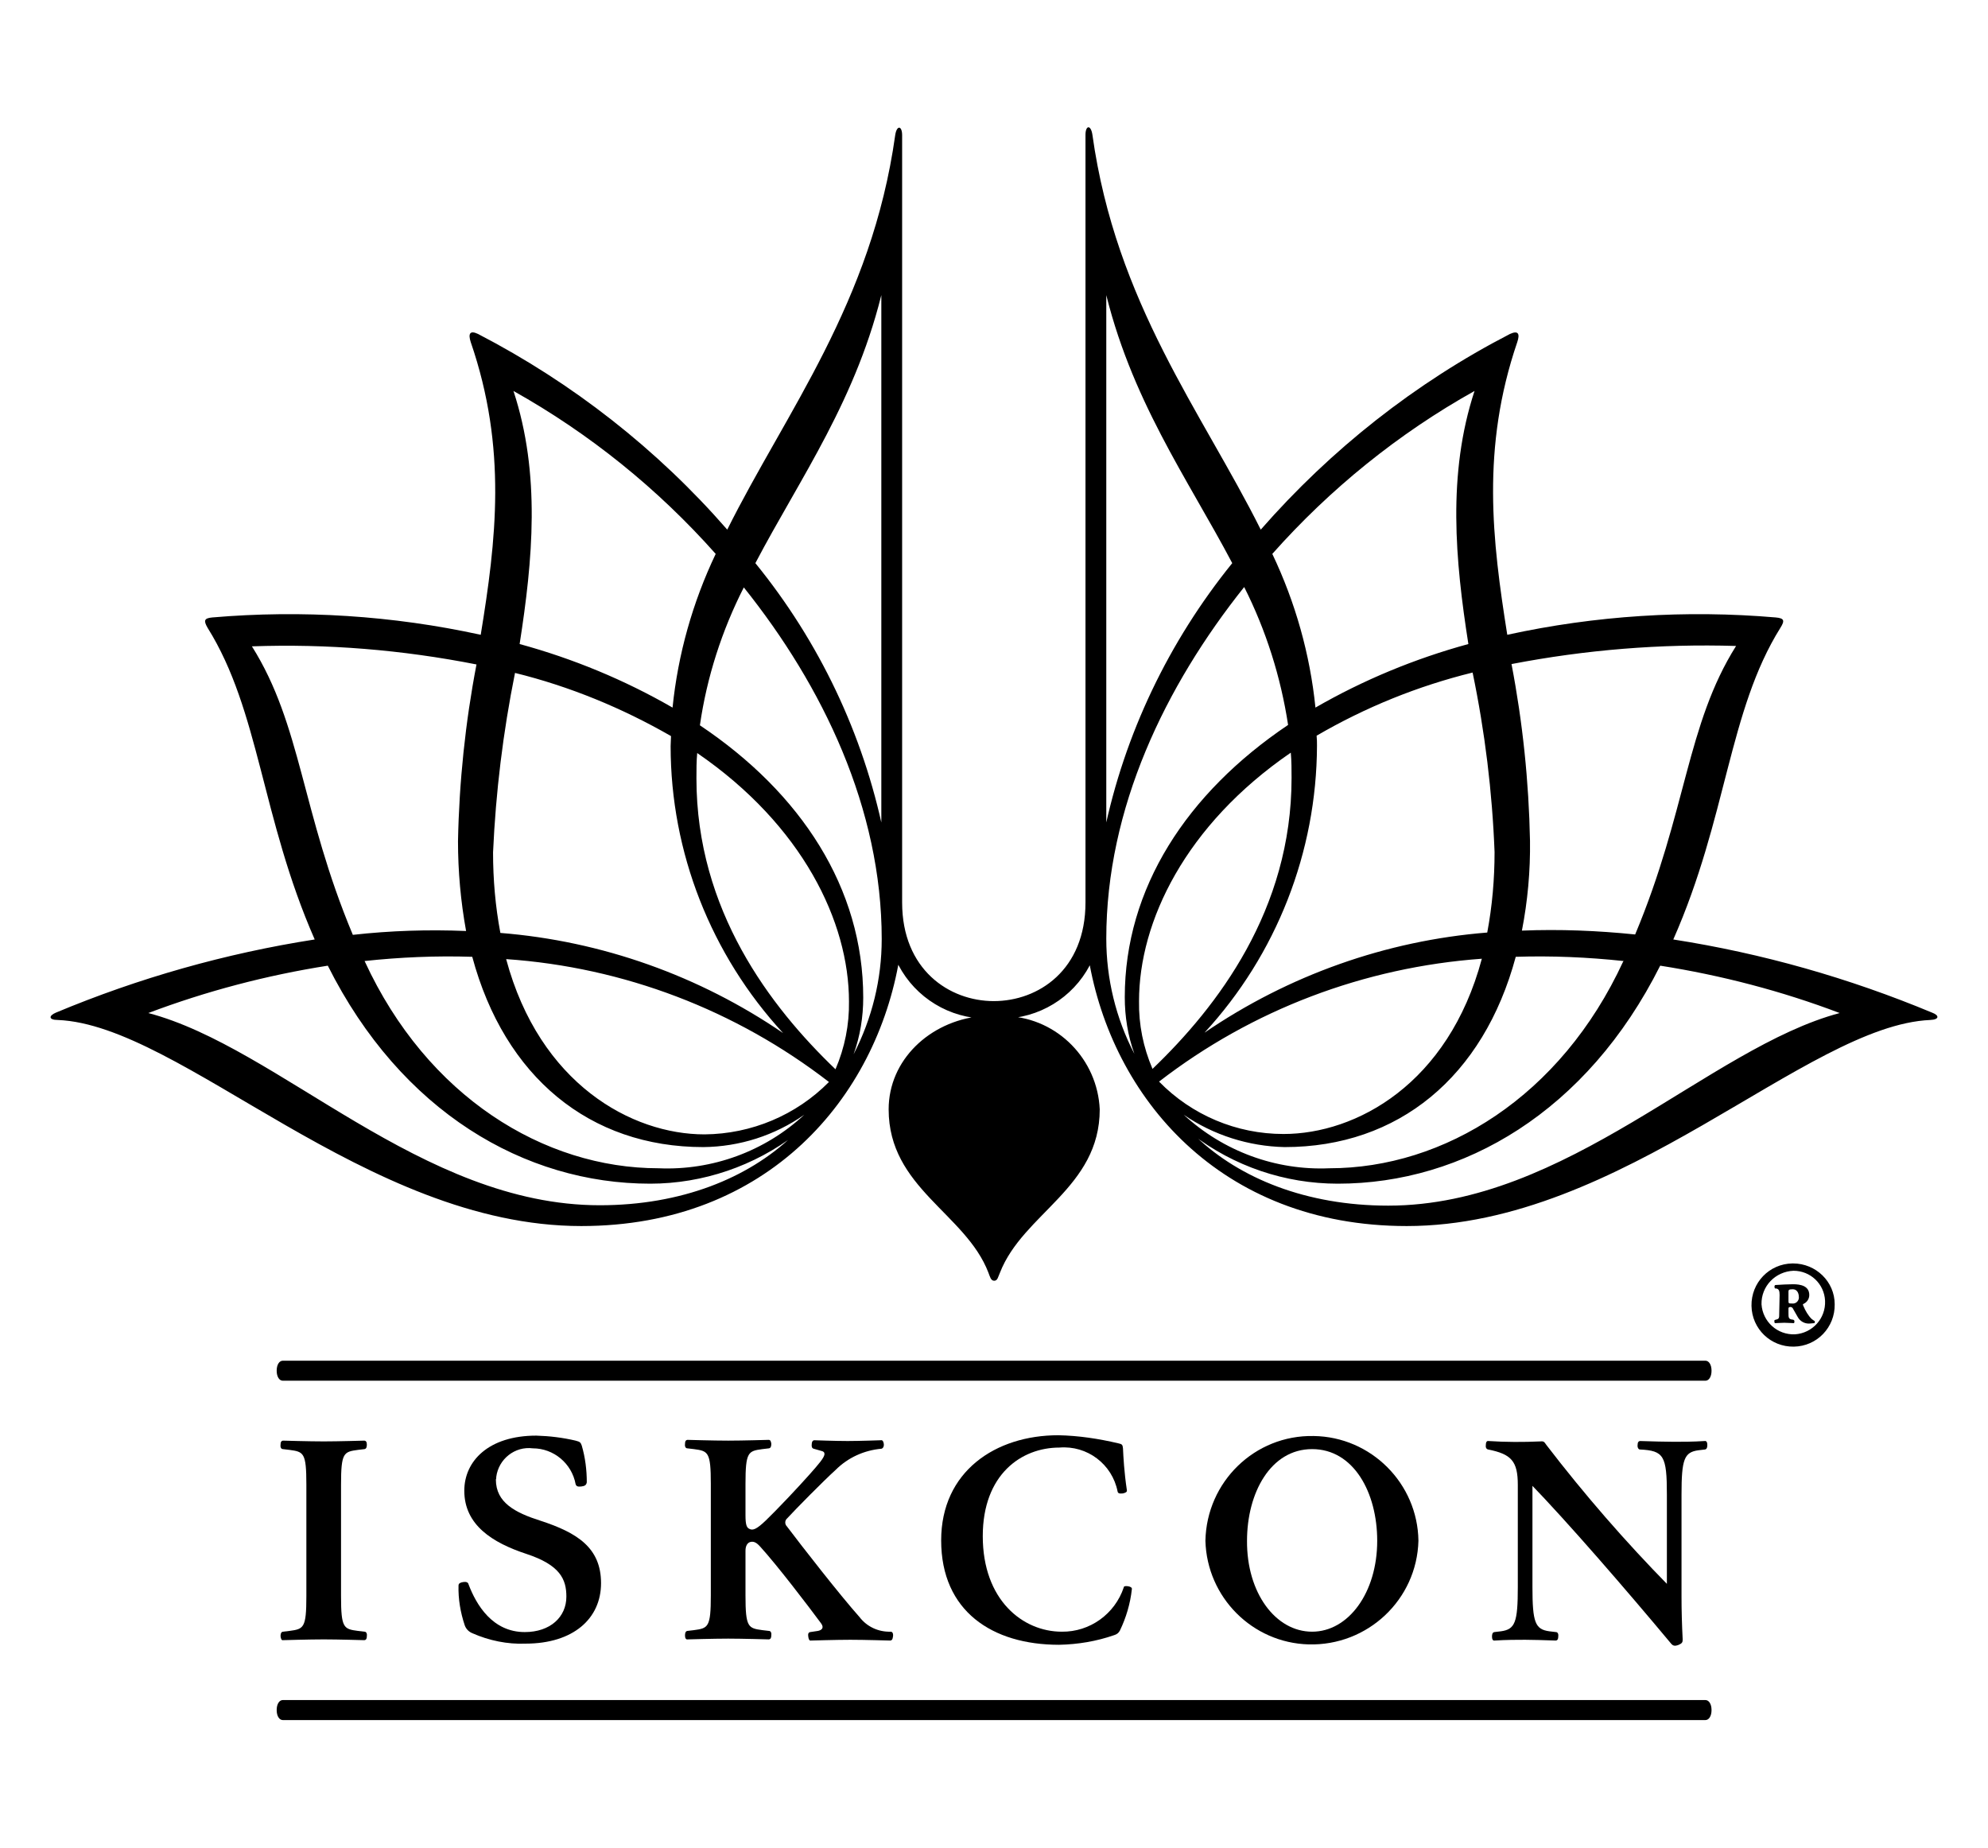
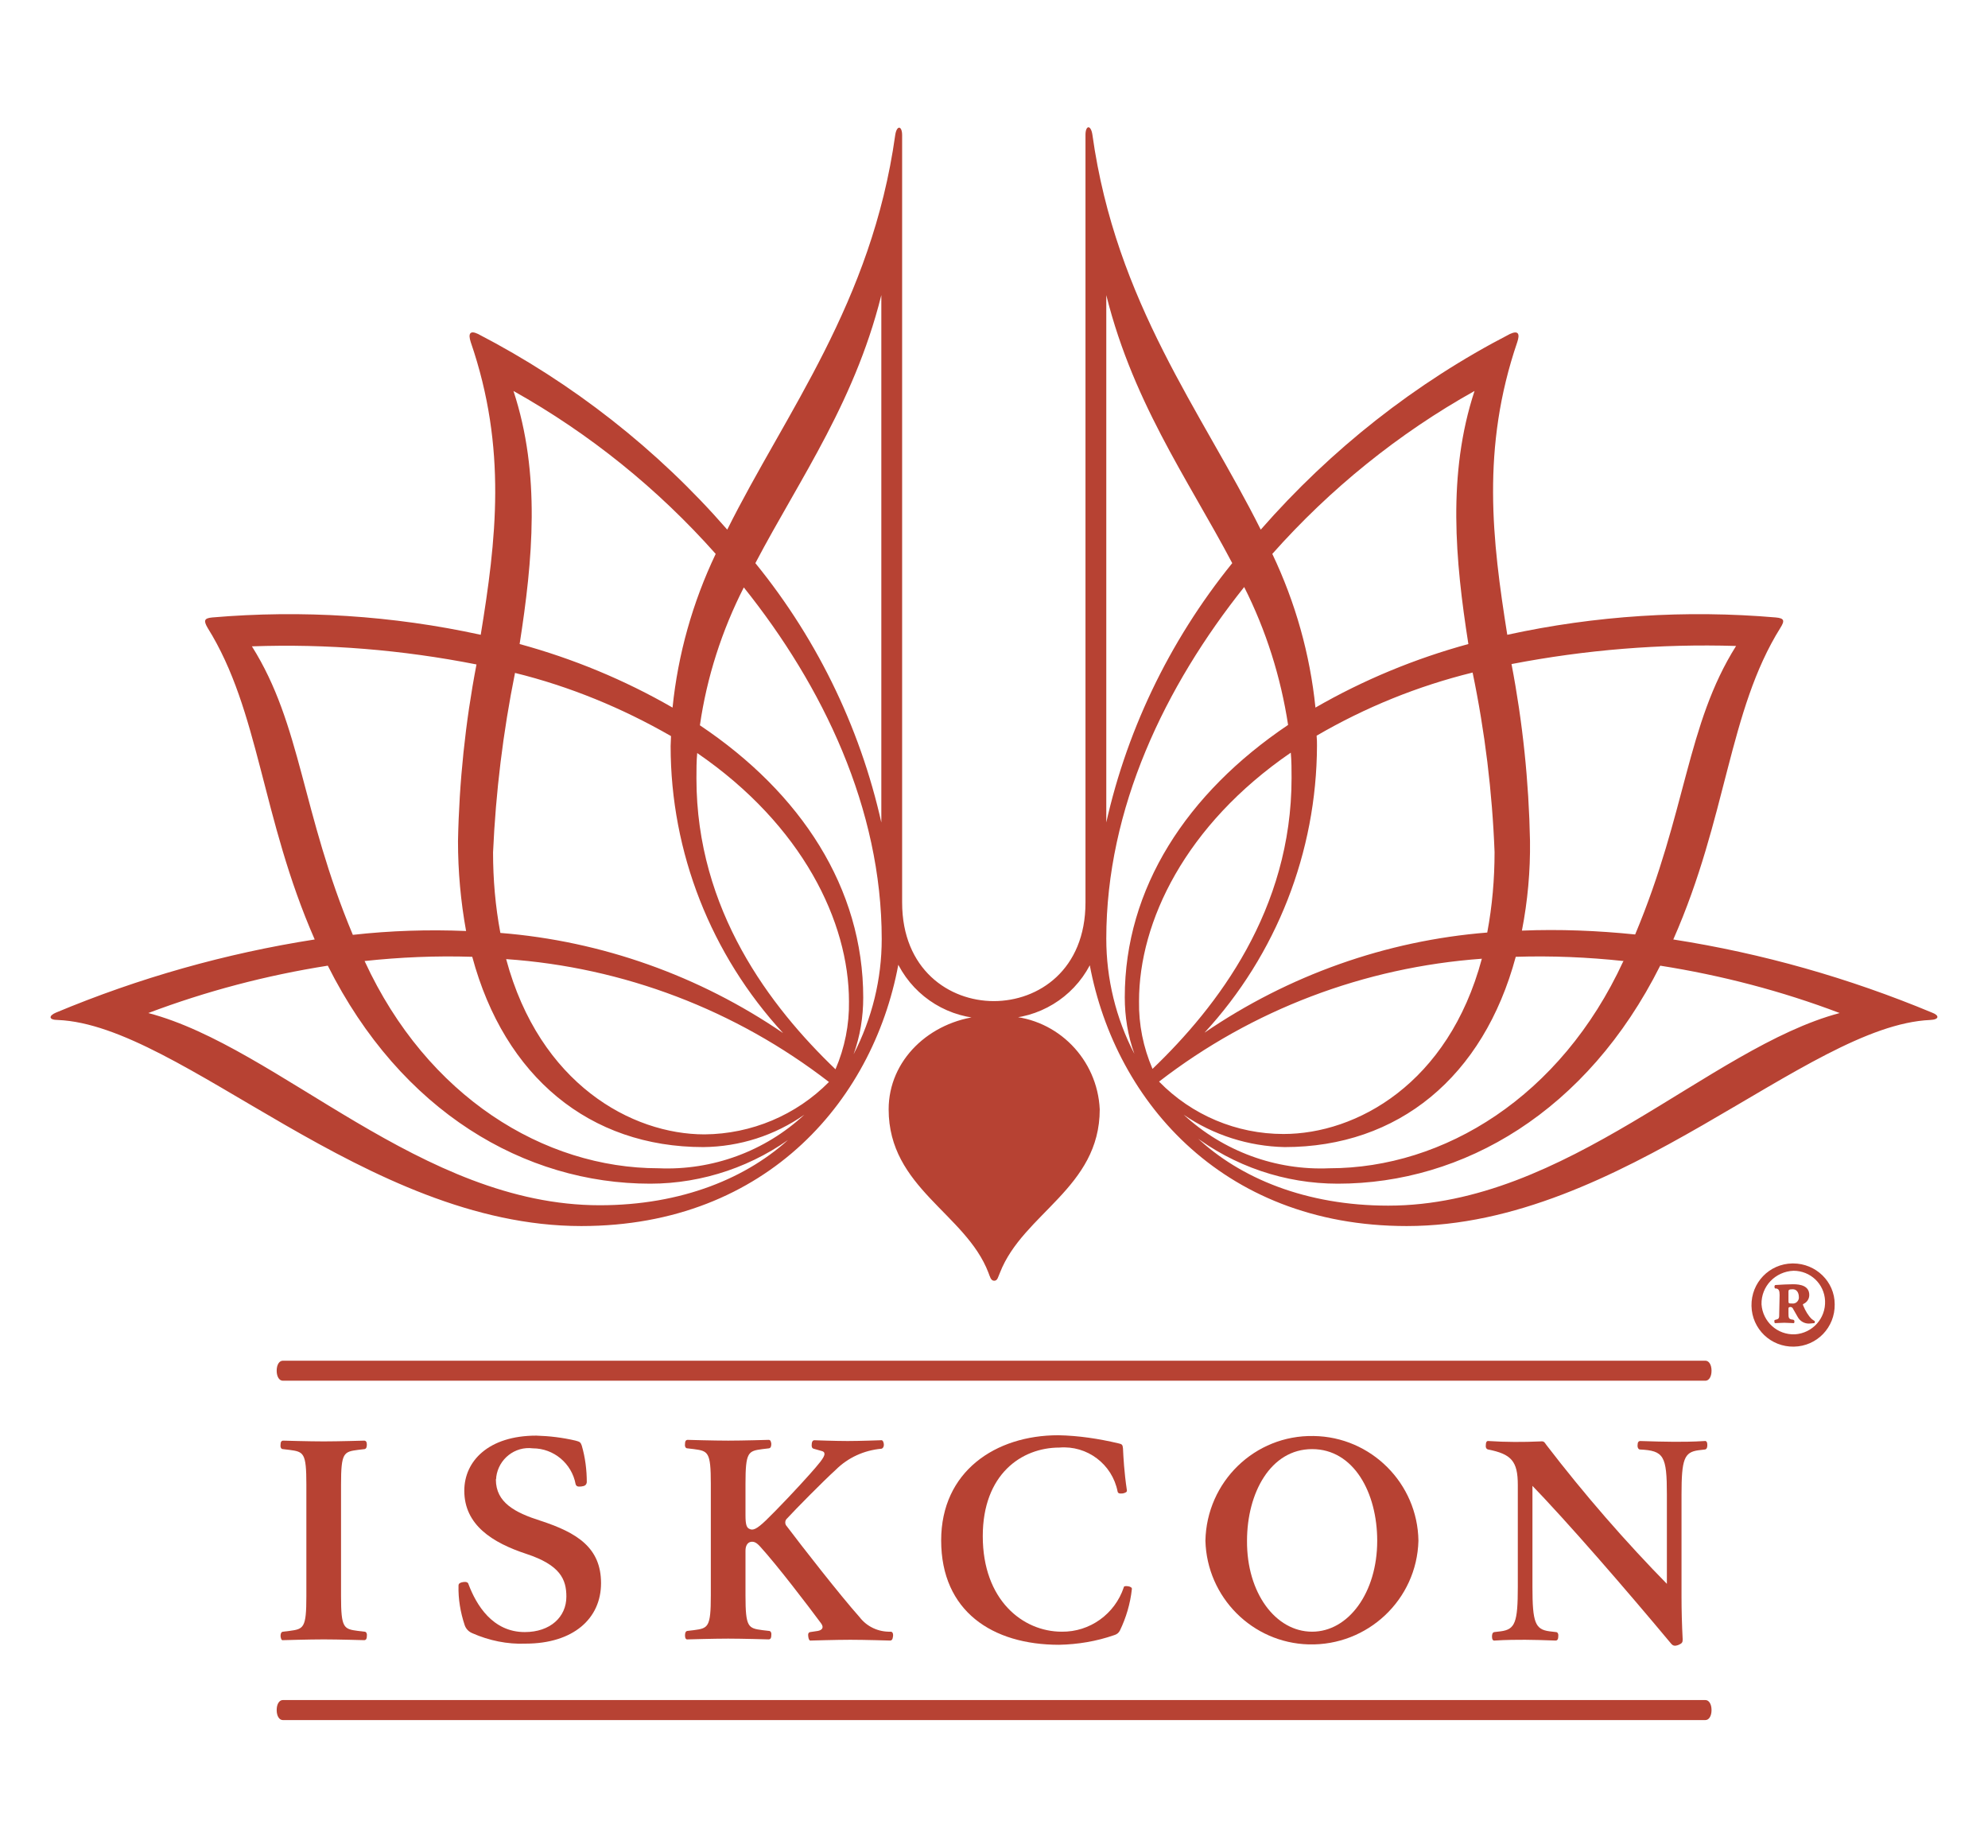
<svg xmlns="http://www.w3.org/2000/svg" version="1.1" id="Livello_1" x="0px" y="0px" viewBox="0 0 516.1 479.6" style="enable-background:new 0 0 516.1 479.6;" xml:space="preserve">
-   <style>.st0{fill:currentColor;}</style>
+   <style type="text/css">
+ 	.st0{fill:#B74233;}
+ </style>
  <g id="Group_311" transform="translate(-27.917 -57.723)">
    <g id="Group_306" transform="translate(27.917 57.723)">
      <g id="Group_304" transform="translate(0 0)">
        <path id="Path_599" class="st0" d="M450.7,167.7c-12.9,20.5-12.8,42.9-26.2,74.9c-9.8-1-19.6-1.4-29.4-1     c1.5-7.7,2.2-15.5,2.1-23.3c-0.3-15.4-1.9-30.8-4.8-45.9C411.6,168.7,431.1,167.1,450.7,167.7z M388,221.2c0,7-0.6,14-1.9,20.9     c-26.3,2.1-51.6,11.1-73.4,26c18.7-20.3,29.1-46.9,29.2-74.5c0-0.9,0-1.7-0.1-2.6c12.7-7.4,26.3-12.9,40.5-16.4     C385.5,190,387.4,205.6,388,221.2z M300.9,280.8c24.2-18.7,53.3-29.7,83.8-31.9c-8.7,32.5-32.6,45.5-51.5,45.5     C321,294.4,309.4,289.5,300.9,280.8z M335.3,202c0,34.2-19.2,59.3-36.1,75.5c-2.4-5.6-3.6-11.5-3.5-17.6     c0-20.6,12-45.7,39.4-64.5C335.3,197.6,335.3,199.8,335.3,202L335.3,202z M292,258.9c0,5,0.8,10,2.5,14.7     c-4.8-9.2-7.3-19.5-7.3-29.9c0-33.9,15.3-65.6,35.8-91.3c5.7,11.3,9.5,23.4,11.4,35.8C308.1,205.9,292,230.6,292,258.9L292,258.9     z M307.3,289.4c7.7,5.3,16.9,8.2,26.2,8.4c29.5,0,51.6-18.2,60-49.4c9.3-0.3,18.7,0.1,28,1.1c0,0.1-0.1,0.1-0.1,0.1     c-16.2,35.1-46.5,53.7-76.3,53.7C331.2,303.9,317.6,298.9,307.3,289.4z M382.8,101.5c-7.1,21.6-5,44-1.6,65.7     c-13.9,3.8-27.2,9.3-39.7,16.5c-1.4-13.8-5.2-27.3-11.2-39.9C345.3,126.9,363.1,112.5,382.8,101.5L382.8,101.5z M286.6,74.1     c6.7,29.3,21.7,50.1,33.3,72.1c-16.5,20.4-28,44.4-33.3,70.1h0.6V74.1L286.6,74.1z M309.4,294.4c10.9,8.4,24.2,12.9,37.9,12.9     c32.6,0,64.7-18.7,83.7-56.6c15.9,2.5,31.6,6.6,46.6,12.3C443.7,272,406.8,313,360.4,313c-21.3,0-38.5-7.1-49.8-17.8L309.4,294.4     z M282.6,248.8c6,36,34.1,69.5,82.6,69.5c56,0,103.7-52.1,135.9-53.5c2.4-0.1,2.4-1.2,0.5-1.9c-21.6-9-44.1-15.4-67.2-19     c14-31.7,14.3-59.3,27.8-80.9c1.2-1.9,1-2.5-1.2-2.7c-23.3-2-46.8-0.5-69.7,4.5c-3.9-24.5-6.8-48.5,2.6-76     c0.7-2.1,0.3-3.1-1.9-2.1c-24.6,12.7-46.5,30-64.7,50.8C312,106.9,289.7,78.7,283.6,35c-0.4-2.7-1.8-2.5-1.8,0v199.3     c0,17.5-12.2,25.6-23.8,25.6c-11.6,0-23.8-8.2-23.8-25.6V35.1c0-2.5-1.4-2.7-1.8,0c-6.1,43.6-28.4,71.9-43.6,102.4     c-18.2-20.9-40.2-38.1-64.7-50.8c-2.1-1-2.6-0.1-1.9,2.1c9.5,27.6,6.6,51.5,2.6,76c-22.9-5-46.4-6.5-69.7-4.5     c-2.1,0.2-2.3,0.8-1.2,2.7c13.5,21.6,13.9,49.2,27.8,80.9c-23.1,3.6-45.7,10-67.2,19c-1.9,0.8-1.9,1.9,0.5,1.9     c32.1,1.3,79.9,53.5,135.9,53.5c48.6,0,76.6-33.5,82.6-69.5l-1,0.2c3.9,8.8,12.3,14.7,21.9,15.4l0.1-0.6     c-13.2,1.4-23.8,11.4-23.8,24.2c0,20.4,20,27,25.9,42.4c0.4,1,0.6,2.1,1.5,2.1c0.9,0,1-1,1.5-2.1c6-15.4,25.9-22,25.9-42.4     c-0.6-13-10.9-23.5-23.8-24.2l0.1,0.6c9.6-0.7,18-6.6,21.9-15.4L282.6,248.8z M123.7,172.5c-2.9,15.1-4.5,30.5-4.8,45.9     c0,7.8,0.7,15.6,2.1,23.3c-9.8-0.4-19.6-0.1-29.4,1c-13.4-32-13.3-54.4-26.2-74.9C84.9,167.1,104.4,168.7,123.7,172.5     L123.7,172.5z M133.7,174.7c14.2,3.5,27.8,9.1,40.5,16.4c0,0.9-0.1,1.7-0.1,2.6c0,27.6,10.5,54.2,29.2,74.5     c-21.8-14.9-47.1-23.9-73.4-26c-1.3-6.9-1.9-13.9-1.9-20.9C128.7,205.6,130.6,190.1,133.7,174.7L133.7,174.7z M182.9,294.5     c-18.9,0-42.8-13.1-51.5-45.5c30.5,2.1,59.6,13.2,83.8,31.9C206.7,289.5,195.1,294.4,182.9,294.5z M181,195.5     c27.4,18.8,39.4,43.9,39.4,64.5c0.1,6-1.1,12-3.5,17.6c-16.9-16.2-36.1-41.3-36.1-75.5C180.8,199.8,180.8,197.6,181,195.5     L181,195.5z M181.7,188.3c1.8-12.5,5.7-24.6,11.4-35.8c20.5,25.6,35.8,57.4,35.8,91.3c0,10.4-2.5,20.6-7.3,29.9     c1.7-4.7,2.5-9.7,2.5-14.7C224.1,230.6,208,205.9,181.7,188.3L181.7,188.3z M171,303.3c-29.8,0-60.1-18.6-76.3-53.7     c0-0.1-0.1-0.1-0.1-0.1c9.3-1,18.6-1.4,28-1.1c8.4,31.2,30.5,49.4,60,49.4c9.4-0.1,18.5-3,26.2-8.4     C198.6,298.9,184.9,303.9,171,303.3L171,303.3z M185.8,143.8c-6,12.6-9.8,26.1-11.2,39.9c-12.5-7.2-25.8-12.7-39.7-16.5     c3.4-21.8,5.5-44.1-1.6-65.7C153.1,112.6,170.8,126.9,185.8,143.8L185.8,143.8z M228.8,74.1v142.2h0.6     c-5.3-25.7-16.7-49.7-33.3-70.1c11.6-22.1,26.6-42.8,33.3-72.1L228.8,74.1z M205.5,295.1c-11.3,10.7-28.5,17.8-49.8,17.8     c-46.4,0-83.3-41-117.2-49.9c15.1-5.7,30.7-9.8,46.6-12.3c19,37.9,51.1,56.6,83.7,56.6c13.7,0,27.1-4.6,37.9-12.9L205.5,295.1z" />
        <g id="Group_303" transform="translate(15.628 85.455)">
          <g id="Group_302" transform="translate(0.307 5.154)">
            <path id="Path_600" class="st0" d="M135,295.3c-0.9,0.1-1.3,0-1.5-0.6c-1-5.4-5.7-9.3-11.1-9.3c-4.7-0.6-8.9,2.8-9.5,7.4       c0,0.2,0,0.5-0.1,0.7c0,6,5,8.6,11.6,10.7c9.5,3.1,15.7,7,15.7,16.2s-7.2,15.7-19.6,15.7c-4.7,0.2-9.5-0.8-13.8-2.7       c-1-0.4-1.7-1.2-2-2.1c-1.1-3.3-1.7-6.8-1.6-10.3c0-0.6,0.6-0.8,1.3-0.9c0.7-0.1,1.2,0.1,1.3,0.6c2,5.3,6.2,12.4,14.6,12.4       c6.6,0,10.8-3.9,10.8-9.2c0-4.5-1.6-8.2-10.4-11.1c-8.8-2.9-16.1-7.5-16.1-16.4c0-7.7,6.3-14.3,18.7-14.3       c3.4,0.1,6.8,0.5,10.2,1.3c1.2,0.3,1.3,0.5,1.6,1.3c0.9,3.1,1.3,6.3,1.3,9.5C136.3,294.9,135.9,295.2,135,295.3z" />
            <path id="Path_601" class="st0" d="M276.9,321.2c0.7,0.1,1.1,0.4,1,0.8c-0.4,3.7-1.5,7.4-3.1,10.7c-0.3,0.6-0.8,1-1.5,1.2       c-4.6,1.6-9.4,2.4-14.3,2.5c-17.3,0-30.6-8.7-30.6-27.1c0-17.9,14.1-27.3,30.4-27.3c5.3,0.1,10.5,0.9,15.6,2.1       c1,0.2,1.1,0.4,1.2,1.3c0.1,2.2,0.3,6.1,1,10.8c0.1,0.5-0.2,0.7-1,0.9c-0.9,0.1-1.3,0-1.4-0.5c-1.4-7.1-7.9-12-15.1-11.4       c-9.9,0-19.9,7-19.9,23c0,16.6,10.4,24.8,20.5,24.8c7.3,0.1,13.8-4.6,16.1-11.5C275.8,321.2,276.2,321.1,276.9,321.2z" />
            <path id="Path_602" class="st0" d="M297,309.4c0.3-15.3,12.8-27.5,28.1-27.2c14.9,0.2,27,12.3,27.2,27.2       c-0.4,15.3-13.2,27.3-28.5,26.9C309.2,335.9,297.4,324.1,297,309.4z M324.7,333c9.4,0,16.9-10.1,16.9-23.6       c0-12.5-6.1-23.8-16.9-23.8c-10.8,0-16.9,11.4-16.9,23.8C307.7,322.9,315.2,333,324.7,333L324.7,333z" />
            <path id="Path_603" class="st0" d="M63.6,309.3v14.5c0,8.3-0.7,8.5-4.4,9l-1.7,0.2c-0.5,0.1-0.6,0.6-0.6,1.2       c0.1,0.6,0.2,1.1,0.7,1c0,0,6.8-0.2,10.5-0.2s10.5,0.2,10.5,0.2c0.5,0,0.7-0.4,0.7-1c0.1-0.6-0.1-1.2-0.6-1.2l-1.7-0.2       c-3.7-0.5-4.4-0.7-4.4-9v-29c0-8.3,0.7-8.5,4.4-9l1.7-0.2c0.5-0.1,0.6-0.6,0.6-1.2s-0.2-1-0.7-1c0,0-6.8,0.2-10.5,0.2       s-10.5-0.2-10.5-0.2c-0.5,0-0.7,0.4-0.7,1c-0.1,0.6,0.1,1.2,0.6,1.2l1.7,0.2c3.7,0.5,4.4,0.7,4.4,9V309.3z" />
            <path id="Path_604" class="st0" d="M197.2,330.8c0.9,1.2,0.2,1.8-0.8,2l-2,0.3c-0.5,0.1-0.6,0.5-0.5,1.2c0.1,0.7,0.3,1.1,0.7,1       c0,0,6.6-0.2,10.2-0.2c3.7,0,10.3,0.2,10.3,0.2c0.5,0,0.7-0.3,0.8-1.1c0.1-0.8-0.2-1.2-0.6-1.2c-3.2,0.1-6.2-1.3-8.1-3.8       c-5-5.6-14.9-18.3-18.9-23.6c-0.5-0.5-0.5-1.4,0-1.9c0,0,0.1-0.1,0.1-0.1c2.2-2.4,9.4-9.7,12.6-12.6c3.2-3.2,7.4-5.1,11.9-5.5       c0.4-0.1,0.7-0.6,0.6-1.3c-0.1-0.6-0.3-1-0.8-0.9c0,0-5.6,0.2-8.6,0.2s-8.6-0.2-8.6-0.2c-0.5,0-0.7,0.5-0.7,1       c-0.1,0.7,0.1,1.1,0.5,1.2l2.1,0.6c0.4,0.1,0.7,0.3,0.7,0.7c0.1,0.9-1.6,2.8-3.8,5.3c-3.1,3.5-8.5,9.2-11.4,12       c-2.4,2.3-3.4,2.7-4.3,2.2c-0.7-0.3-1-1.1-1-3.5v-8.2c0-8.3,0.7-8.5,4.4-9l1.7-0.2c0.5-0.1,0.6-0.6,0.6-1.2       c-0.1-0.6-0.2-1-0.7-1c0,0-6.8,0.2-10.5,0.2s-10.5-0.2-10.5-0.2c-0.5,0-0.7,0.4-0.7,1c-0.1,0.6,0.1,1.2,0.6,1.2l1.7,0.2       c3.7,0.5,4.4,0.7,4.4,9v29c0,8.3-0.7,8.5-4.4,9l-1.7,0.2c-0.5,0.1-0.6,0.6-0.6,1.2s0.2,1.1,0.7,1c0,0,6.8-0.2,10.5-0.2       s10.5,0.2,10.5,0.2c0.5,0,0.7-0.4,0.7-1c0.1-0.6-0.1-1.2-0.6-1.2l-1.7-0.2c-3.7-0.5-4.4-0.7-4.4-9v-11.6c0-1.3,0.5-2.1,1.3-2.3       c0.9-0.2,1.6,0.2,2.5,1.2C185.7,315.6,193.8,326.2,197.2,330.8z" />
            <path id="Path_605" class="st0" d="M381.1,294.3c9.9,10.2,25.2,27.9,36.8,41.8c0.5,0.6,1,0.7,2,0.3c0.9-0.4,1-0.7,1-1.4       c-0.2-3.9-0.3-7.6-0.3-11.1v-26.5c0-9.2,0.7-11,4.4-11.5l1.7-0.2c0.5-0.1,0.6-0.6,0.6-1.2s-0.2-1.1-0.7-1       c-3,0.2-5.9,0.2-7.9,0.2c-2.1,0-5.8-0.1-8.8-0.2c-0.5,0-0.7,0.4-0.7,1c-0.1,0.6,0.2,1.2,0.6,1.2c6.2,0.3,7,1.6,7,11.7v24.4       l0.6-0.6c-11.4-11.6-22-23.8-31.9-36.7c-0.5-0.7-0.6-1-1.5-0.9c-4.5,0.2-9,0.2-13.5-0.1c-0.5-0.1-0.7,0.4-0.7,1       c-0.1,0.6,0.1,1.1,0.6,1.2c6,1.2,7.7,3,7.7,9.2v26.5c0,9.2-0.7,11-4.4,11.5l-1.7,0.2c-0.5,0.1-0.6,0.6-0.6,1.2s0.2,1.1,0.7,1       c3-0.2,5.9-0.2,7.9-0.2c2.1,0,4.9,0.1,7.9,0.2c0.5,0,0.7-0.4,0.7-1c0.1-0.6-0.1-1.2-0.6-1.2l-1.7-0.2       c-3.7-0.5-4.4-2.3-4.4-11.5v-27.5L381.1,294.3z" />
          </g>
          <path id="Path_606" class="st0" d="M427.1,273c0.9,0,1.6-1,1.6-2.6s-0.7-2.6-1.6-2.6H57.8c-0.9,0-1.6,1-1.6,2.6s0.7,2.6,1.6,2.6      H427.1z" />
          <path id="Path_607" class="st0" d="M427.1,361.1c0.9,0,1.6-1,1.6-2.6s-0.7-2.6-1.6-2.6H57.8c-0.9,0-1.6,1-1.6,2.6      s0.7,2.6,1.6,2.6H427.1z" />
        </g>
      </g>
      <g id="Group_305" transform="translate(117.801 78.707)">
        <path id="Path_608" class="st0" d="M358.5,259.9c0.1,6-4.6,10.9-10.6,11c-6,0.1-10.9-4.6-11-10.6c-0.1-6,4.6-10.9,10.6-11     c0.1,0,0.2,0,0.2,0C353.6,249.3,358.5,254,358.5,259.9z M339.5,259.9c0.3,4.5,4.1,8,8.7,7.8c4.5-0.3,8-4.1,7.8-8.7     c-0.2-4.4-3.8-7.8-8.2-7.8C343.1,251.4,339.4,255.2,339.5,259.9z M344.2,257.5c0-1.1-0.2-1.6-0.9-1.7h-0.3     c-0.2-0.3-0.2-0.8,0.1-0.9c1.7-0.1,3.2-0.2,4.6-0.2c1.9,0,4.2,0.4,4.2,2.8c0,1-0.6,1.9-1.5,2.3c-0.2,0.1-0.2,0.2,0,0.6     c0.5,1.2,1.2,2.4,2.1,3.3c0.3,0.2,0.5,0.4,0.7,0.5c0.2,0,0.2,0.5,0,0.6c-0.4,0-0.8,0.1-1.2,0.1c-1.3,0.1-2.5-0.6-3.1-1.7     l-1.2-2.1c-0.1-0.3-0.4-0.5-0.7-0.5c-0.4,0-0.5,0.2-0.5,0.4v1.2c0,1.2,0,1.6,1.2,1.7l0.2,0.1c0.2,0.1,0.2,0.7,0,0.8     c-0.8,0-1.5-0.1-2.5-0.1c-0.9,0-1.7,0.1-2.4,0.1c-0.2-0.1-0.2-0.7-0.1-0.8l0.3-0.1c0.9-0.2,0.9-0.4,0.9-1.7L344.2,257.5     L344.2,257.5z M346.5,259.1c0,0.6,0.1,0.6,1,0.6c0.9,0.1,1.6-0.6,1.7-1.4c0-0.1,0-0.2,0-0.2c0-1.3-0.6-2.1-1.6-2.1     c-1,0-1.1,0.2-1.1,0.6L346.5,259.1z" />
      </g>
    </g>
  </g>
</svg>
